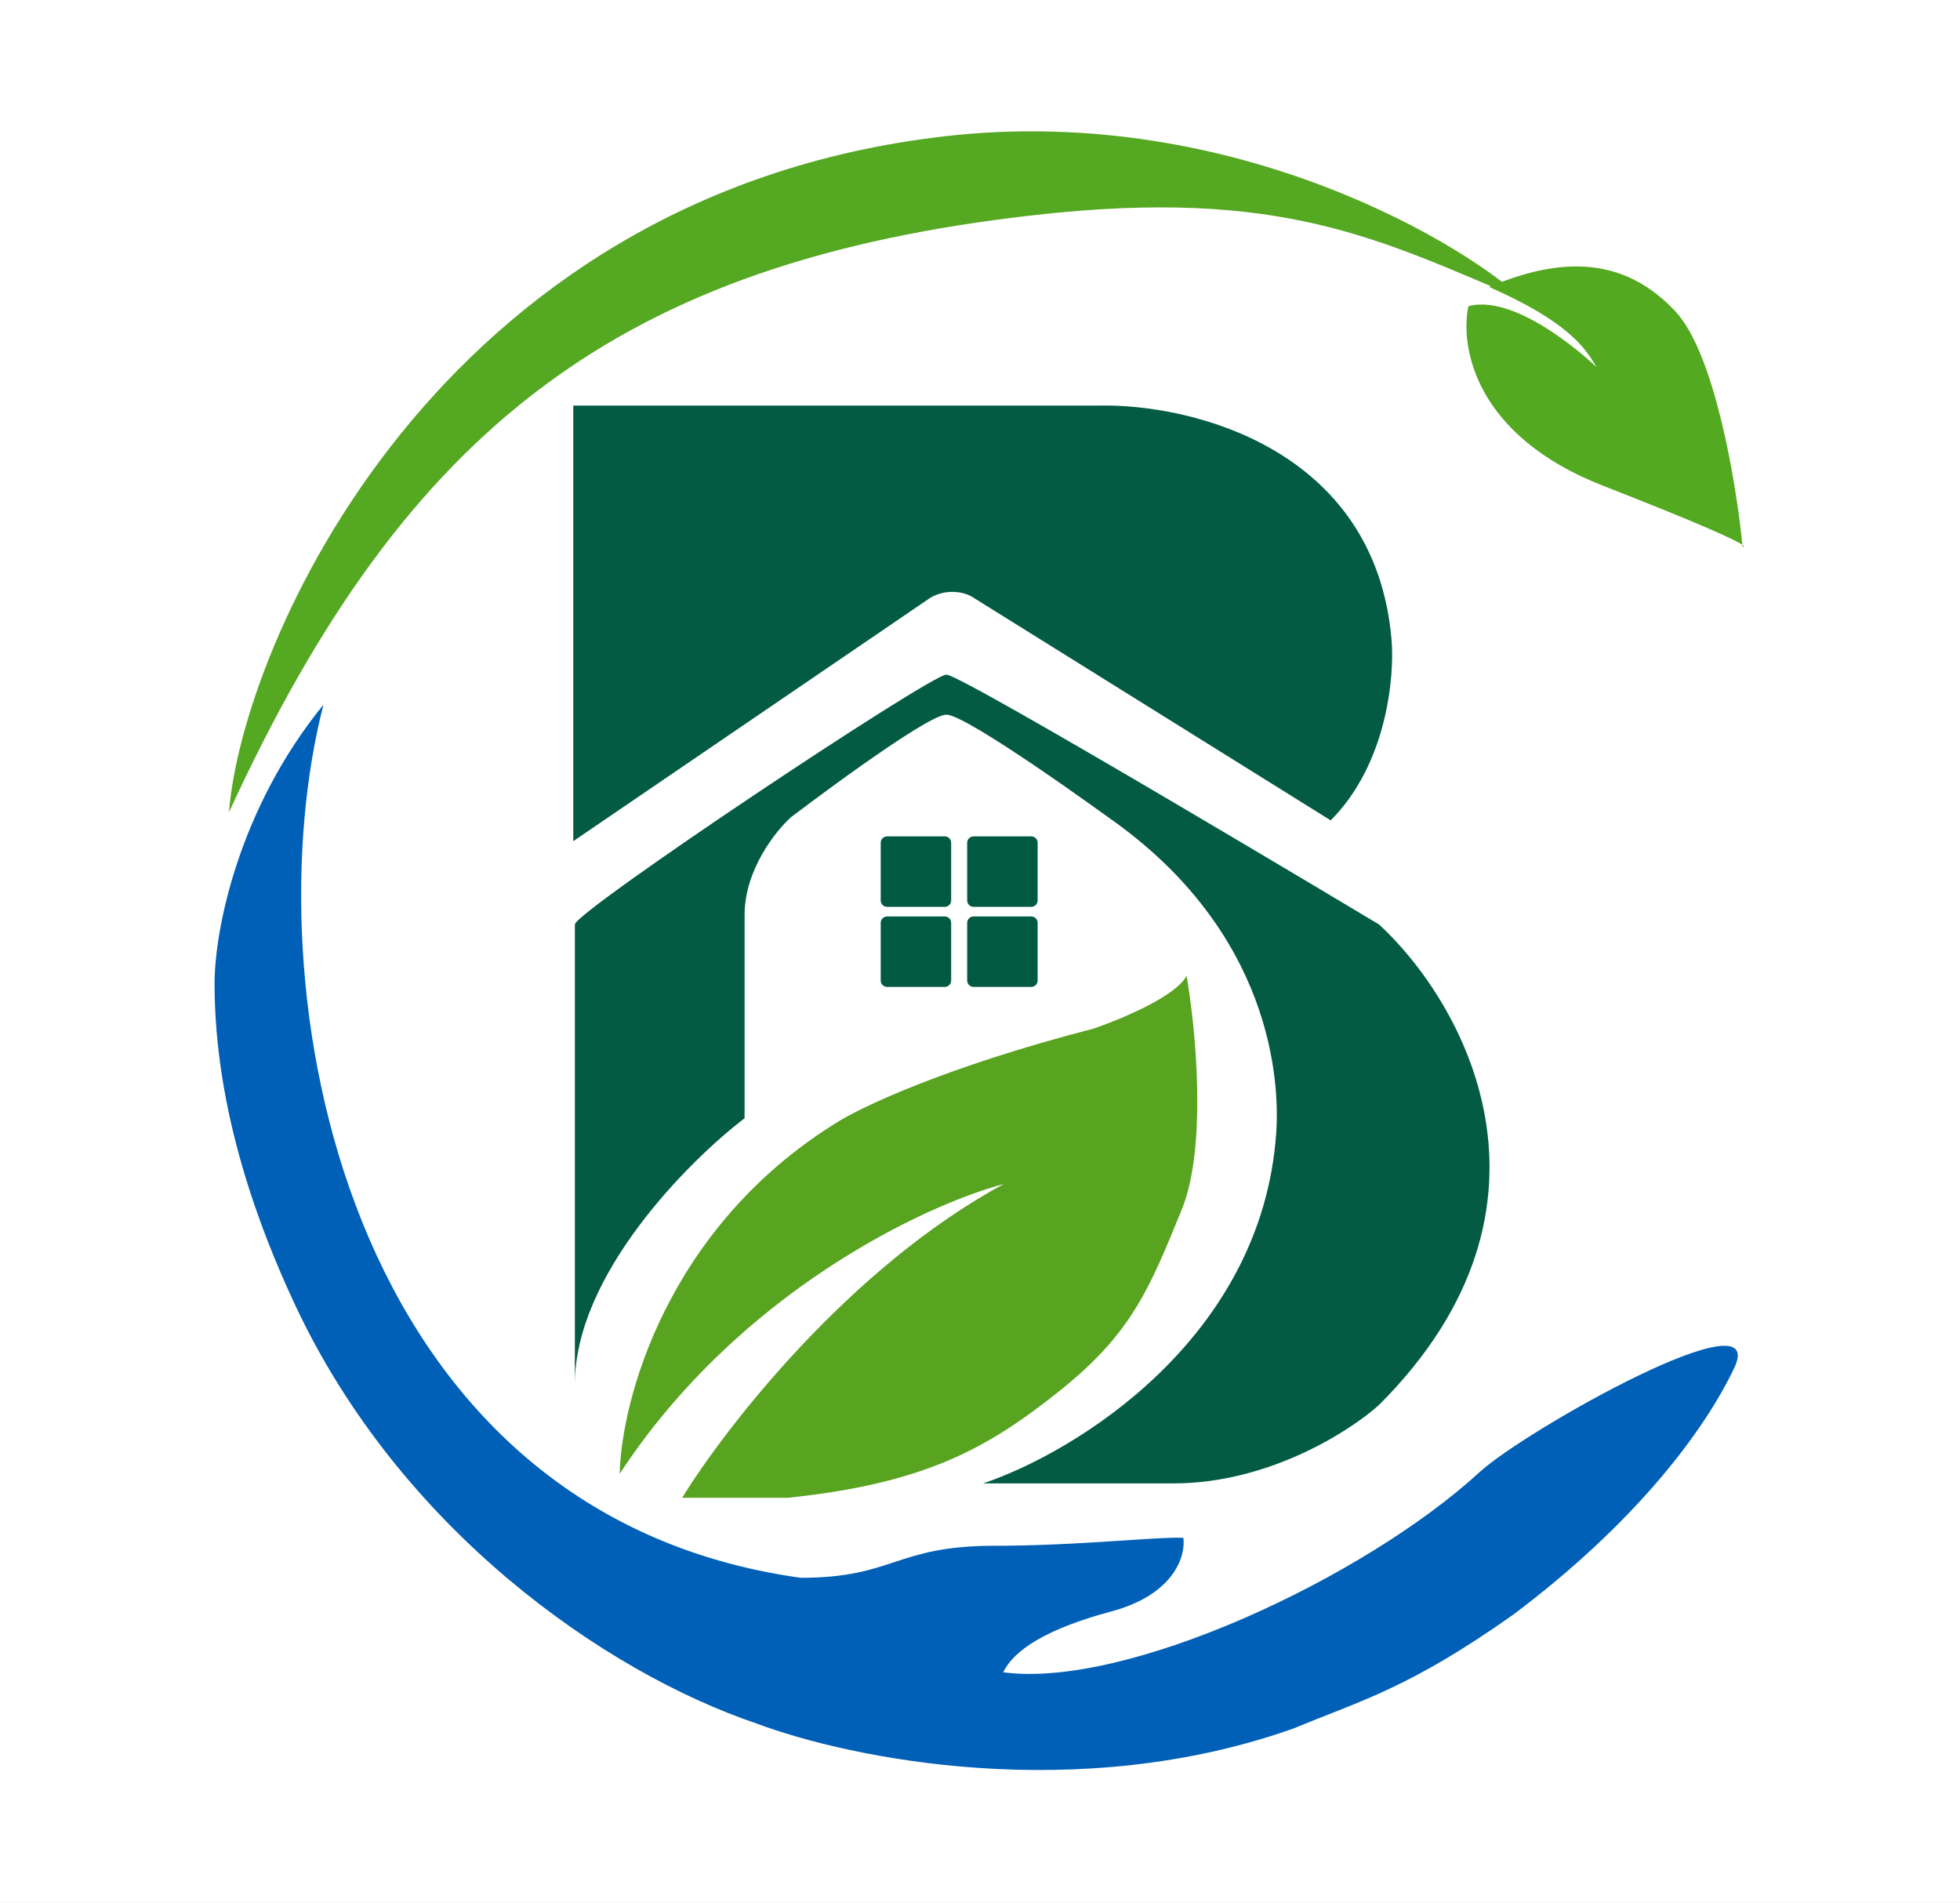
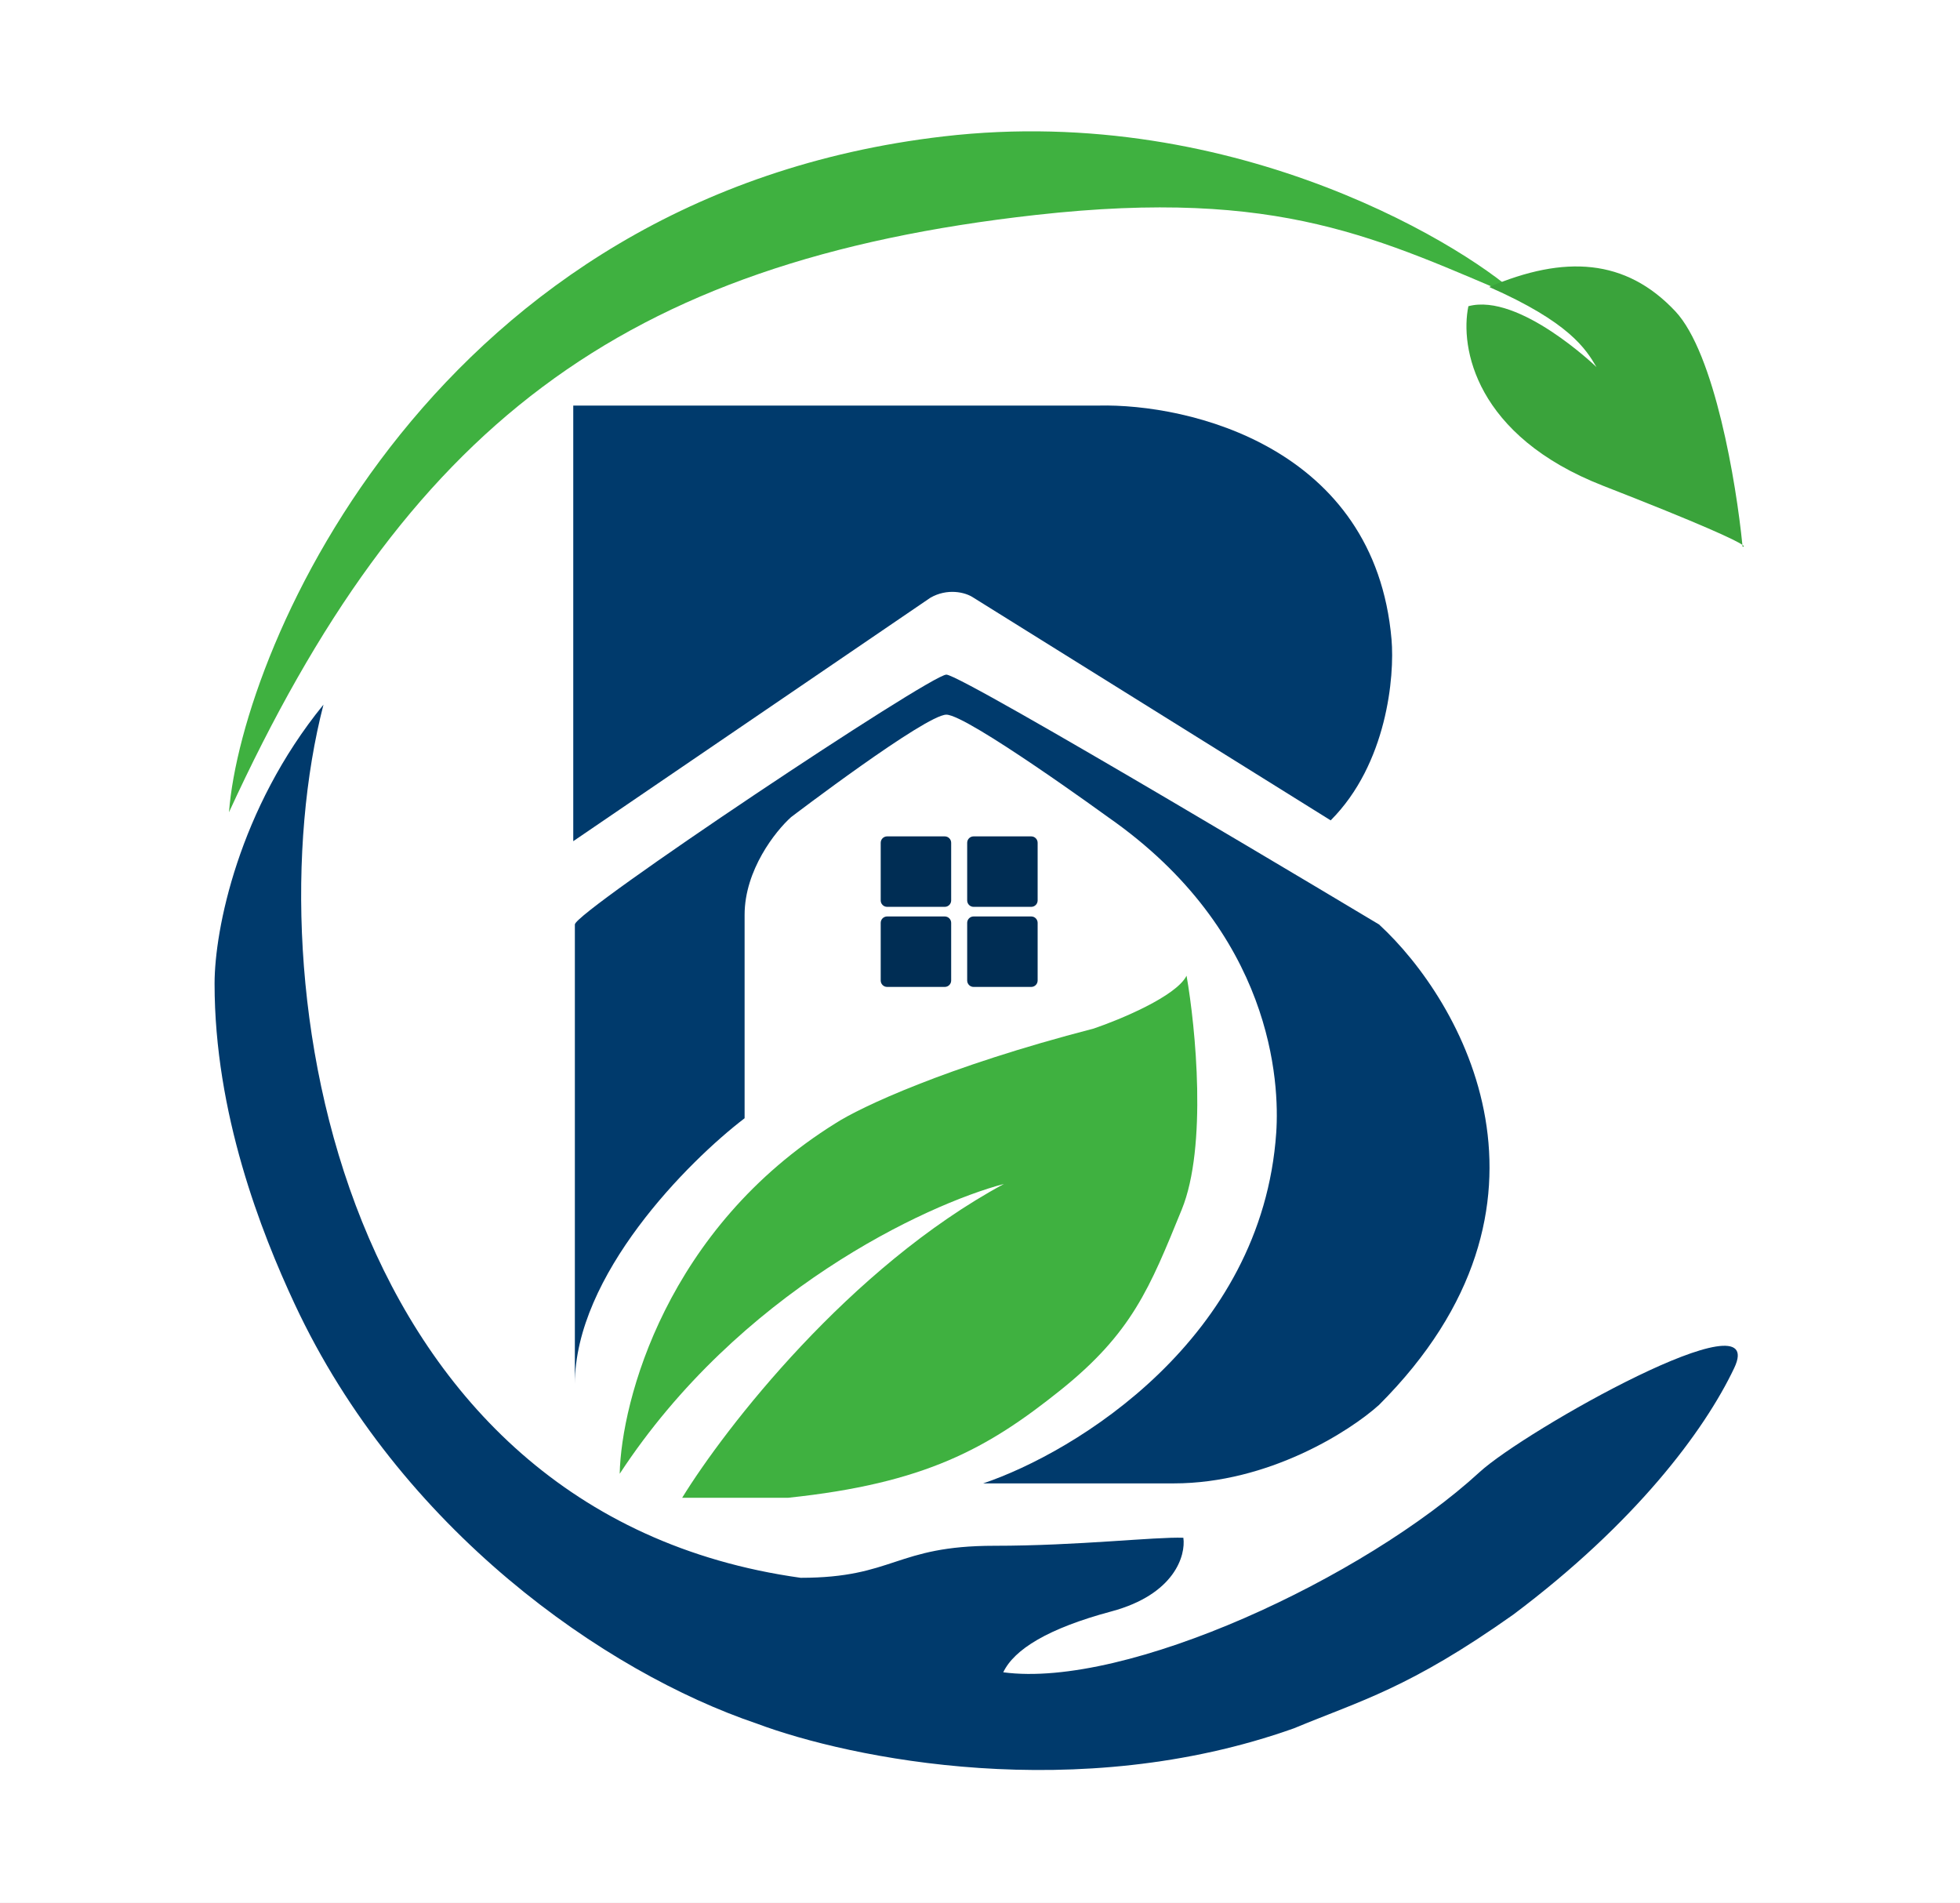
<svg xmlns="http://www.w3.org/2000/svg" width="612" height="594" viewBox="0 0 612 594" fill="none">
  <rect width="612" height="594" fill="white" />
-   <path d="M475.49 93.601C430.49 74.601 400.023 58.565 323.497 67.101C193.497 81.601 126.634 133.601 71.497 253.601C75.497 201.601 135.991 61.101 294.491 42.601C386.991 31.805 460.49 78.601 475.49 93.601Z" fill="#55A822" />
-   <path d="M500.609 151.682C460.609 136.082 455.83 108.434 458.497 95.601C474.385 91.344 498.497 114.601 498.497 114.601C495.164 108.934 489.997 100.601 464.997 89.6C488.497 79.6 507.61 80.682 523.11 97.182C535.387 110.252 542.142 150.871 544.054 170.114C544.69 170.563 544.604 170.72 544.11 170.682C544.091 170.495 544.073 170.305 544.054 170.114C541.901 168.594 531.48 163.721 500.609 151.682Z" fill="#53A920" />
-   <path d="M260.997 350.624C208.197 383.424 193.997 437.29 193.497 460.124C230.697 403.324 288.997 376.124 313.497 369.624C265.304 395.624 226.416 445.79 212.997 467.624H245.997C288.997 463.124 308.497 452.124 330.997 434.124C353.497 416.124 358.997 402.124 368.997 377.624C376.997 358.024 373.33 320.79 370.497 304.624C367.297 311.024 349.83 318.29 341.497 321.124C295.097 333.124 268.497 345.79 260.997 350.624Z" fill="#58A320" />
-   <path d="M179.498 288.624C179.497 340.624 179.498 369.624 179.498 432.124C179.498 398.124 214.831 362.624 232.498 349.124V285.624C232.498 271.624 242.164 259.457 246.998 255.124C246.998 255.124 288.997 223.124 295.498 223.124C301.998 223.124 345.998 255.124 345.998 255.124C397.598 291.124 399.557 338.124 398.498 353.624C394.098 418.023 335.664 453.457 306.998 463.124H366.498C396.098 463.124 421.564 446.79 430.598 438.624C493.078 376.143 456.631 312.59 430.598 288.624C430.598 288.624 300.497 210.624 295.498 210.624C290.498 210.624 179.498 284.624 179.498 288.624Z" fill="#035B43" />
-   <rect x="274.997" y="261.124" width="22" height="22" rx="2" fill="#005943" />
-   <rect x="274.997" y="286.124" width="22" height="22" rx="2" fill="#005943" />
-   <rect x="301.997" y="261.124" width="22" height="22" rx="2" fill="#005943" />
-   <path d="M178.997 126.623V262.623L290.497 186.624C295.693 183.624 301.33 184.79 303.997 186.624L415.497 256.124C433.097 238.524 435.497 211.123 434.497 199.623C429.297 139.623 371.33 125.957 342.997 126.623H178.997Z" fill="#035B43" />
-   <rect x="301.997" y="286.124" width="22" height="22" rx="2" fill="#005943" />
-   <path d="M101 220C78.5 307.101 106 472.5 249.998 492.601C279.235 492.601 279.5 482.601 310.5 482.601C336.65 482.601 360.666 479.767 369.5 480.101C370.271 485.551 366.851 497.782 347 503.101C327.149 508.42 316.657 514.984 313.262 522.101C351.762 527.267 426.035 492.601 461.997 459.601C476.164 446.601 552.7 403.501 541.5 427.101C532.109 446.888 510.5 475.601 472.5 504.101C440 527.101 425 530.884 404 539.601C336.5 563.601 265.595 549.101 236.262 538.101C189 522.101 124.899 477.601 91.999 407.101C81.499 384.601 66.998 347.601 67 307.101C67.001 290.254 74.5 252.5 101 220Z" fill="#0060B7" />
+   <path d="M475.49 93.601C430.49 74.601 400.023 58.565 323.497 67.101C193.497 81.601 126.634 133.601 71.497 253.601C75.497 201.601 135.991 61.101 294.491 42.601C386.991 31.805 460.49 78.601 475.49 93.601Z" fill="#3FB140" />
+   <path d="M500.609 151.682C460.609 136.082 455.83 108.434 458.497 95.601C474.385 91.344 498.497 114.601 498.497 114.601C495.164 108.934 489.997 100.601 464.997 89.6C488.497 79.6 507.61 80.682 523.11 97.182C535.387 110.252 542.142 150.871 544.054 170.114C544.69 170.563 544.604 170.72 544.11 170.682C544.091 170.495 544.073 170.305 544.054 170.114C541.901 168.594 531.48 163.721 500.609 151.682Z" fill="#3AA33B" />
+   <path d="M260.997 350.624C208.197 383.424 193.997 437.29 193.497 460.124C230.697 403.324 288.997 376.124 313.497 369.624C265.304 395.624 226.416 445.79 212.997 467.624H245.997C288.997 463.124 308.497 452.124 330.997 434.124C353.497 416.124 358.997 402.124 368.997 377.624C376.997 358.024 373.33 320.79 370.497 304.624C367.297 311.024 349.83 318.29 341.497 321.124C295.097 333.124 268.497 345.79 260.997 350.624Z" fill="#3FB140" />
+   <path d="M179.498 288.624C179.497 340.624 179.498 369.624 179.498 432.124C179.498 398.124 214.831 362.624 232.498 349.124V285.624C232.498 271.624 242.164 259.457 246.998 255.124C246.998 255.124 288.997 223.124 295.498 223.124C301.998 223.124 345.998 255.124 345.998 255.124C397.598 291.124 399.557 338.124 398.498 353.624C394.098 418.023 335.664 453.457 306.998 463.124H366.498C396.098 463.124 421.564 446.79 430.598 438.624C493.078 376.143 456.631 312.59 430.598 288.624C430.598 288.624 300.497 210.624 295.498 210.624C290.498 210.624 179.498 284.624 179.498 288.624Z" fill="#003A6C" />
+   <rect x="274.997" y="261.124" width="22" height="22" rx="2" fill="#002D54" />
+   <rect x="274.997" y="286.124" width="22" height="22" rx="2" fill="#002D54" />
+   <rect x="301.997" y="261.124" width="22" height="22" rx="2" fill="#002D54" />
+   <path d="M178.997 126.623V262.623L290.497 186.624C295.693 183.624 301.33 184.79 303.997 186.624L415.497 256.124C433.097 238.524 435.497 211.123 434.497 199.623C429.297 139.623 371.33 125.957 342.997 126.623H178.997Z" fill="#003A6C" />
+   <rect x="301.997" y="286.124" width="22" height="22" rx="2" fill="#002D54" />
+   <path d="M101 220C78.5 307.101 106 472.5 249.998 492.601C279.235 492.601 279.5 482.601 310.5 482.601C336.65 482.601 360.666 479.767 369.5 480.101C370.271 485.551 366.851 497.782 347 503.101C327.149 508.42 316.657 514.984 313.262 522.101C351.762 527.267 426.035 492.601 461.997 459.601C476.164 446.601 552.7 403.501 541.5 427.101C532.109 446.888 510.5 475.601 472.5 504.101C440 527.101 425 530.884 404 539.601C336.5 563.601 265.595 549.101 236.262 538.101C189 522.101 124.899 477.601 91.999 407.101C81.499 384.601 66.998 347.601 67 307.101C67.001 290.254 74.5 252.5 101 220Z" fill="#003A6C" />
</svg>
